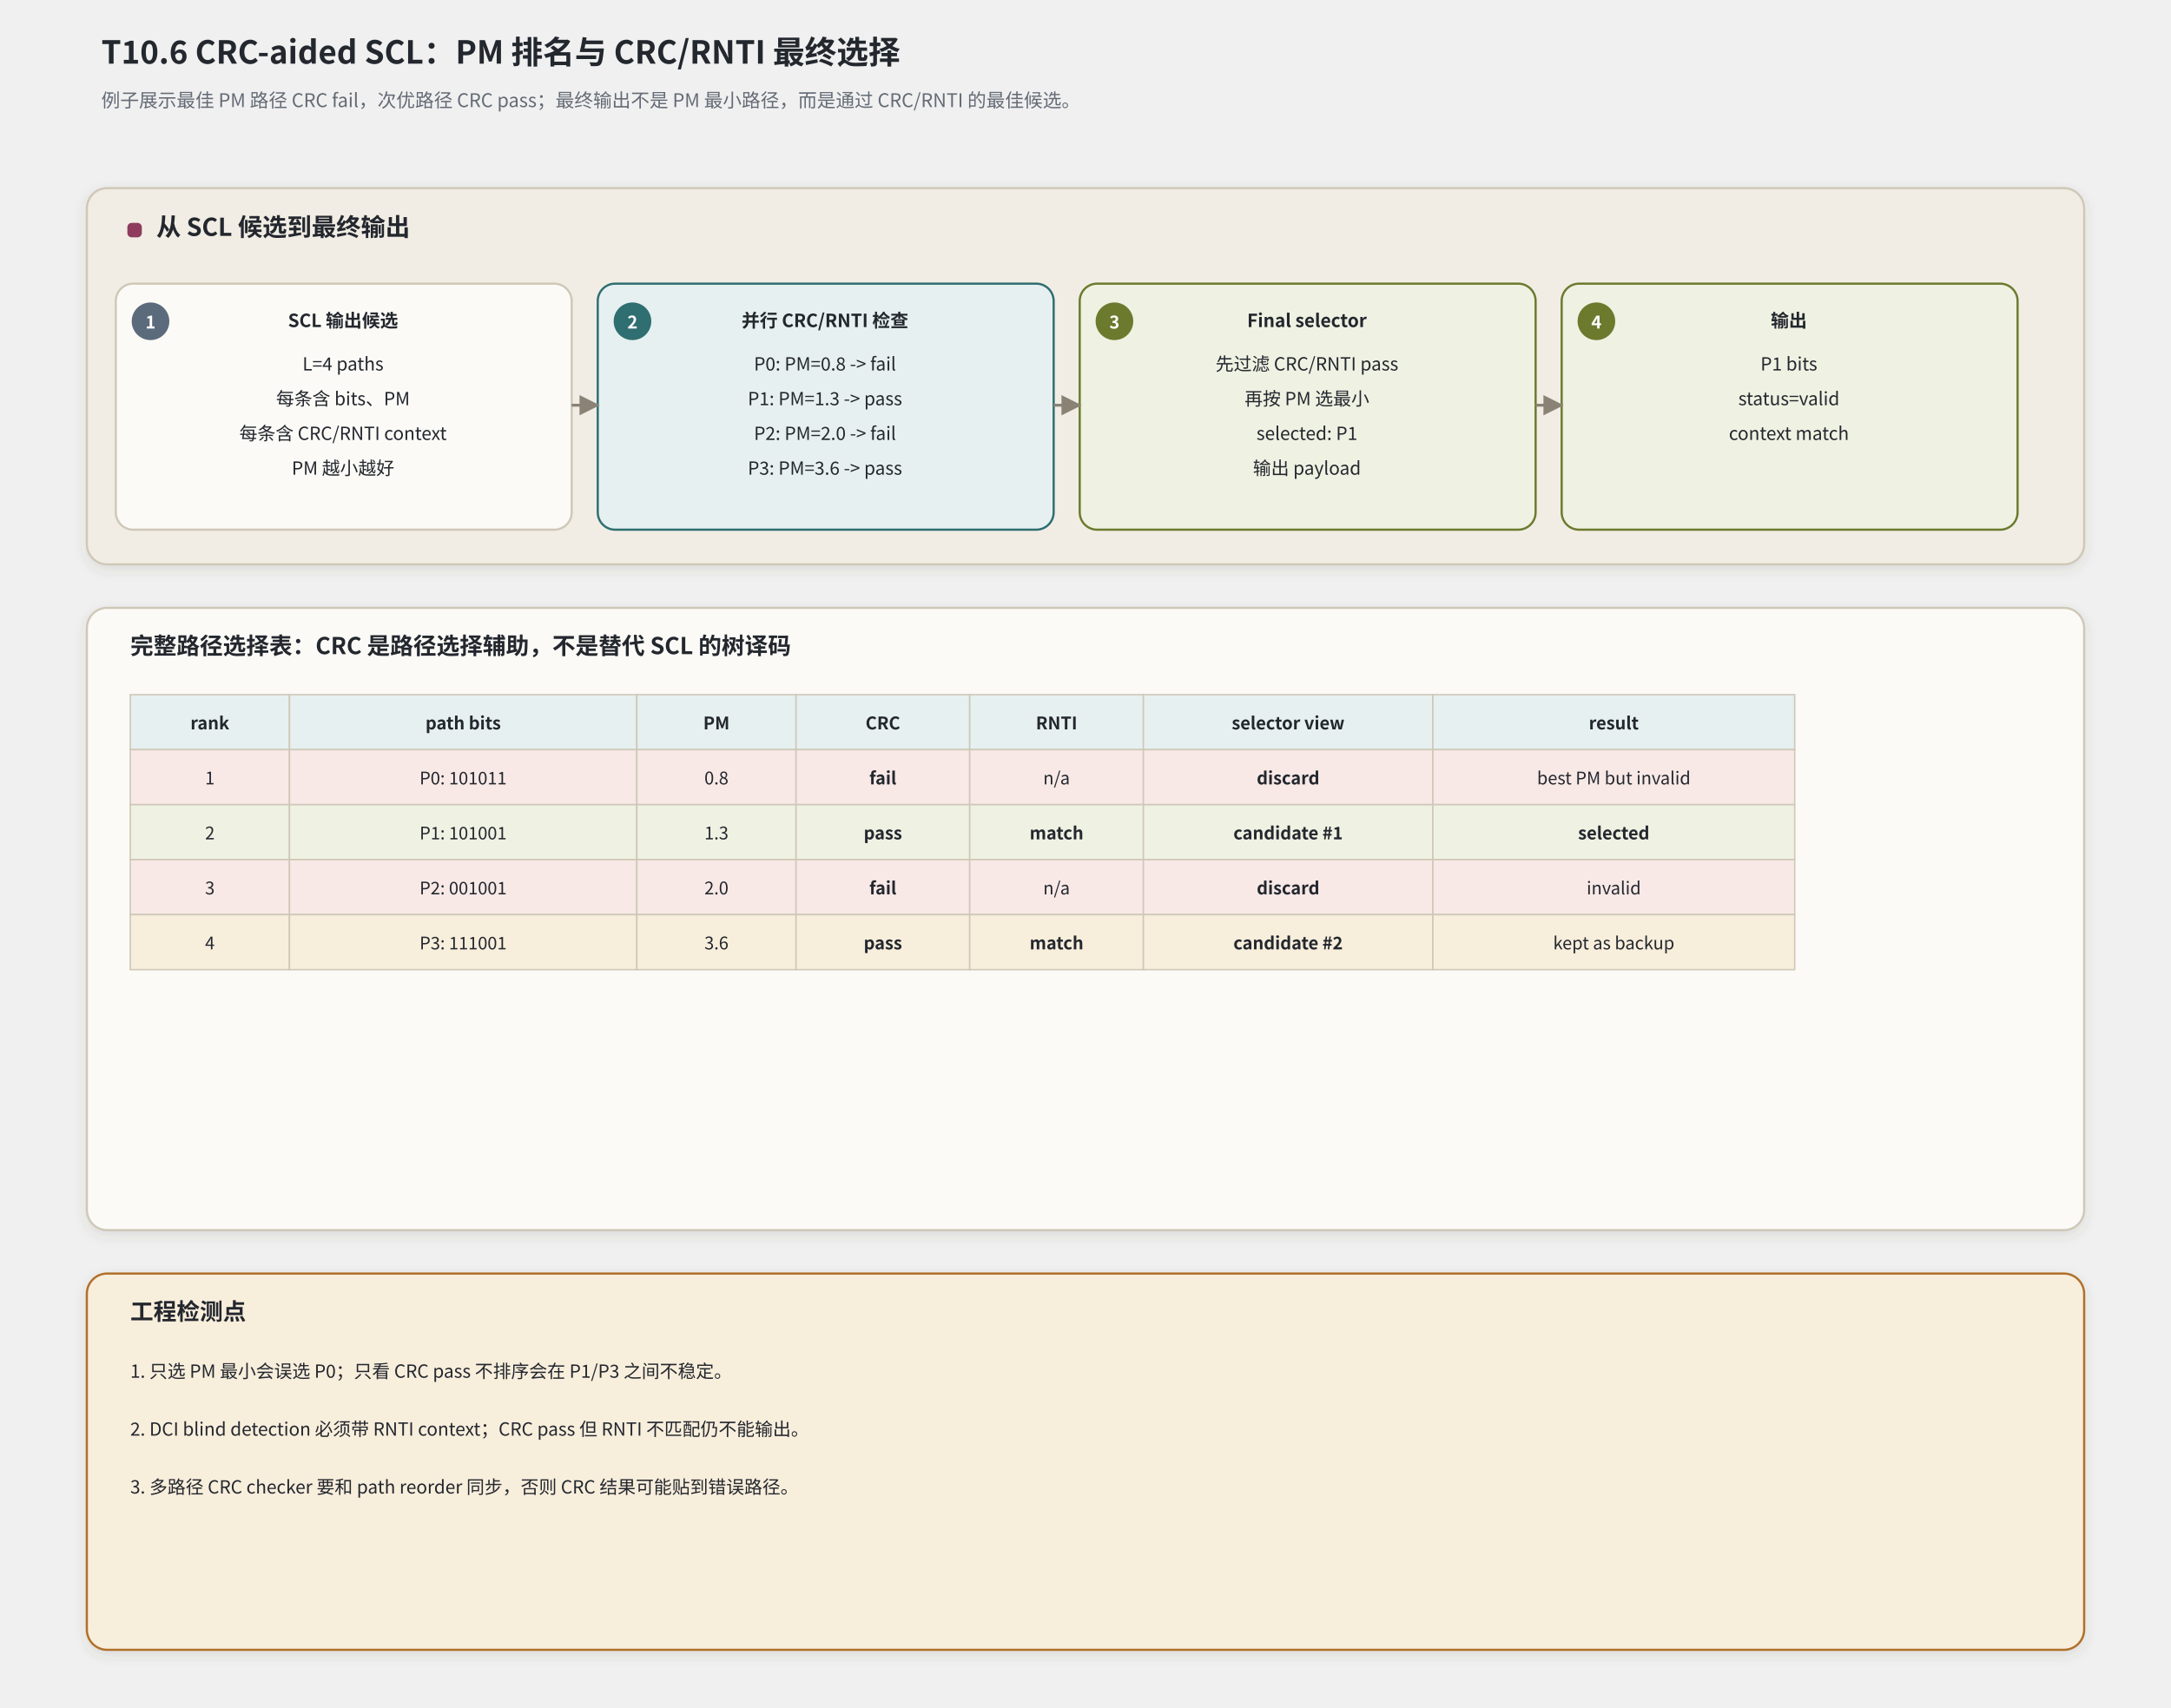
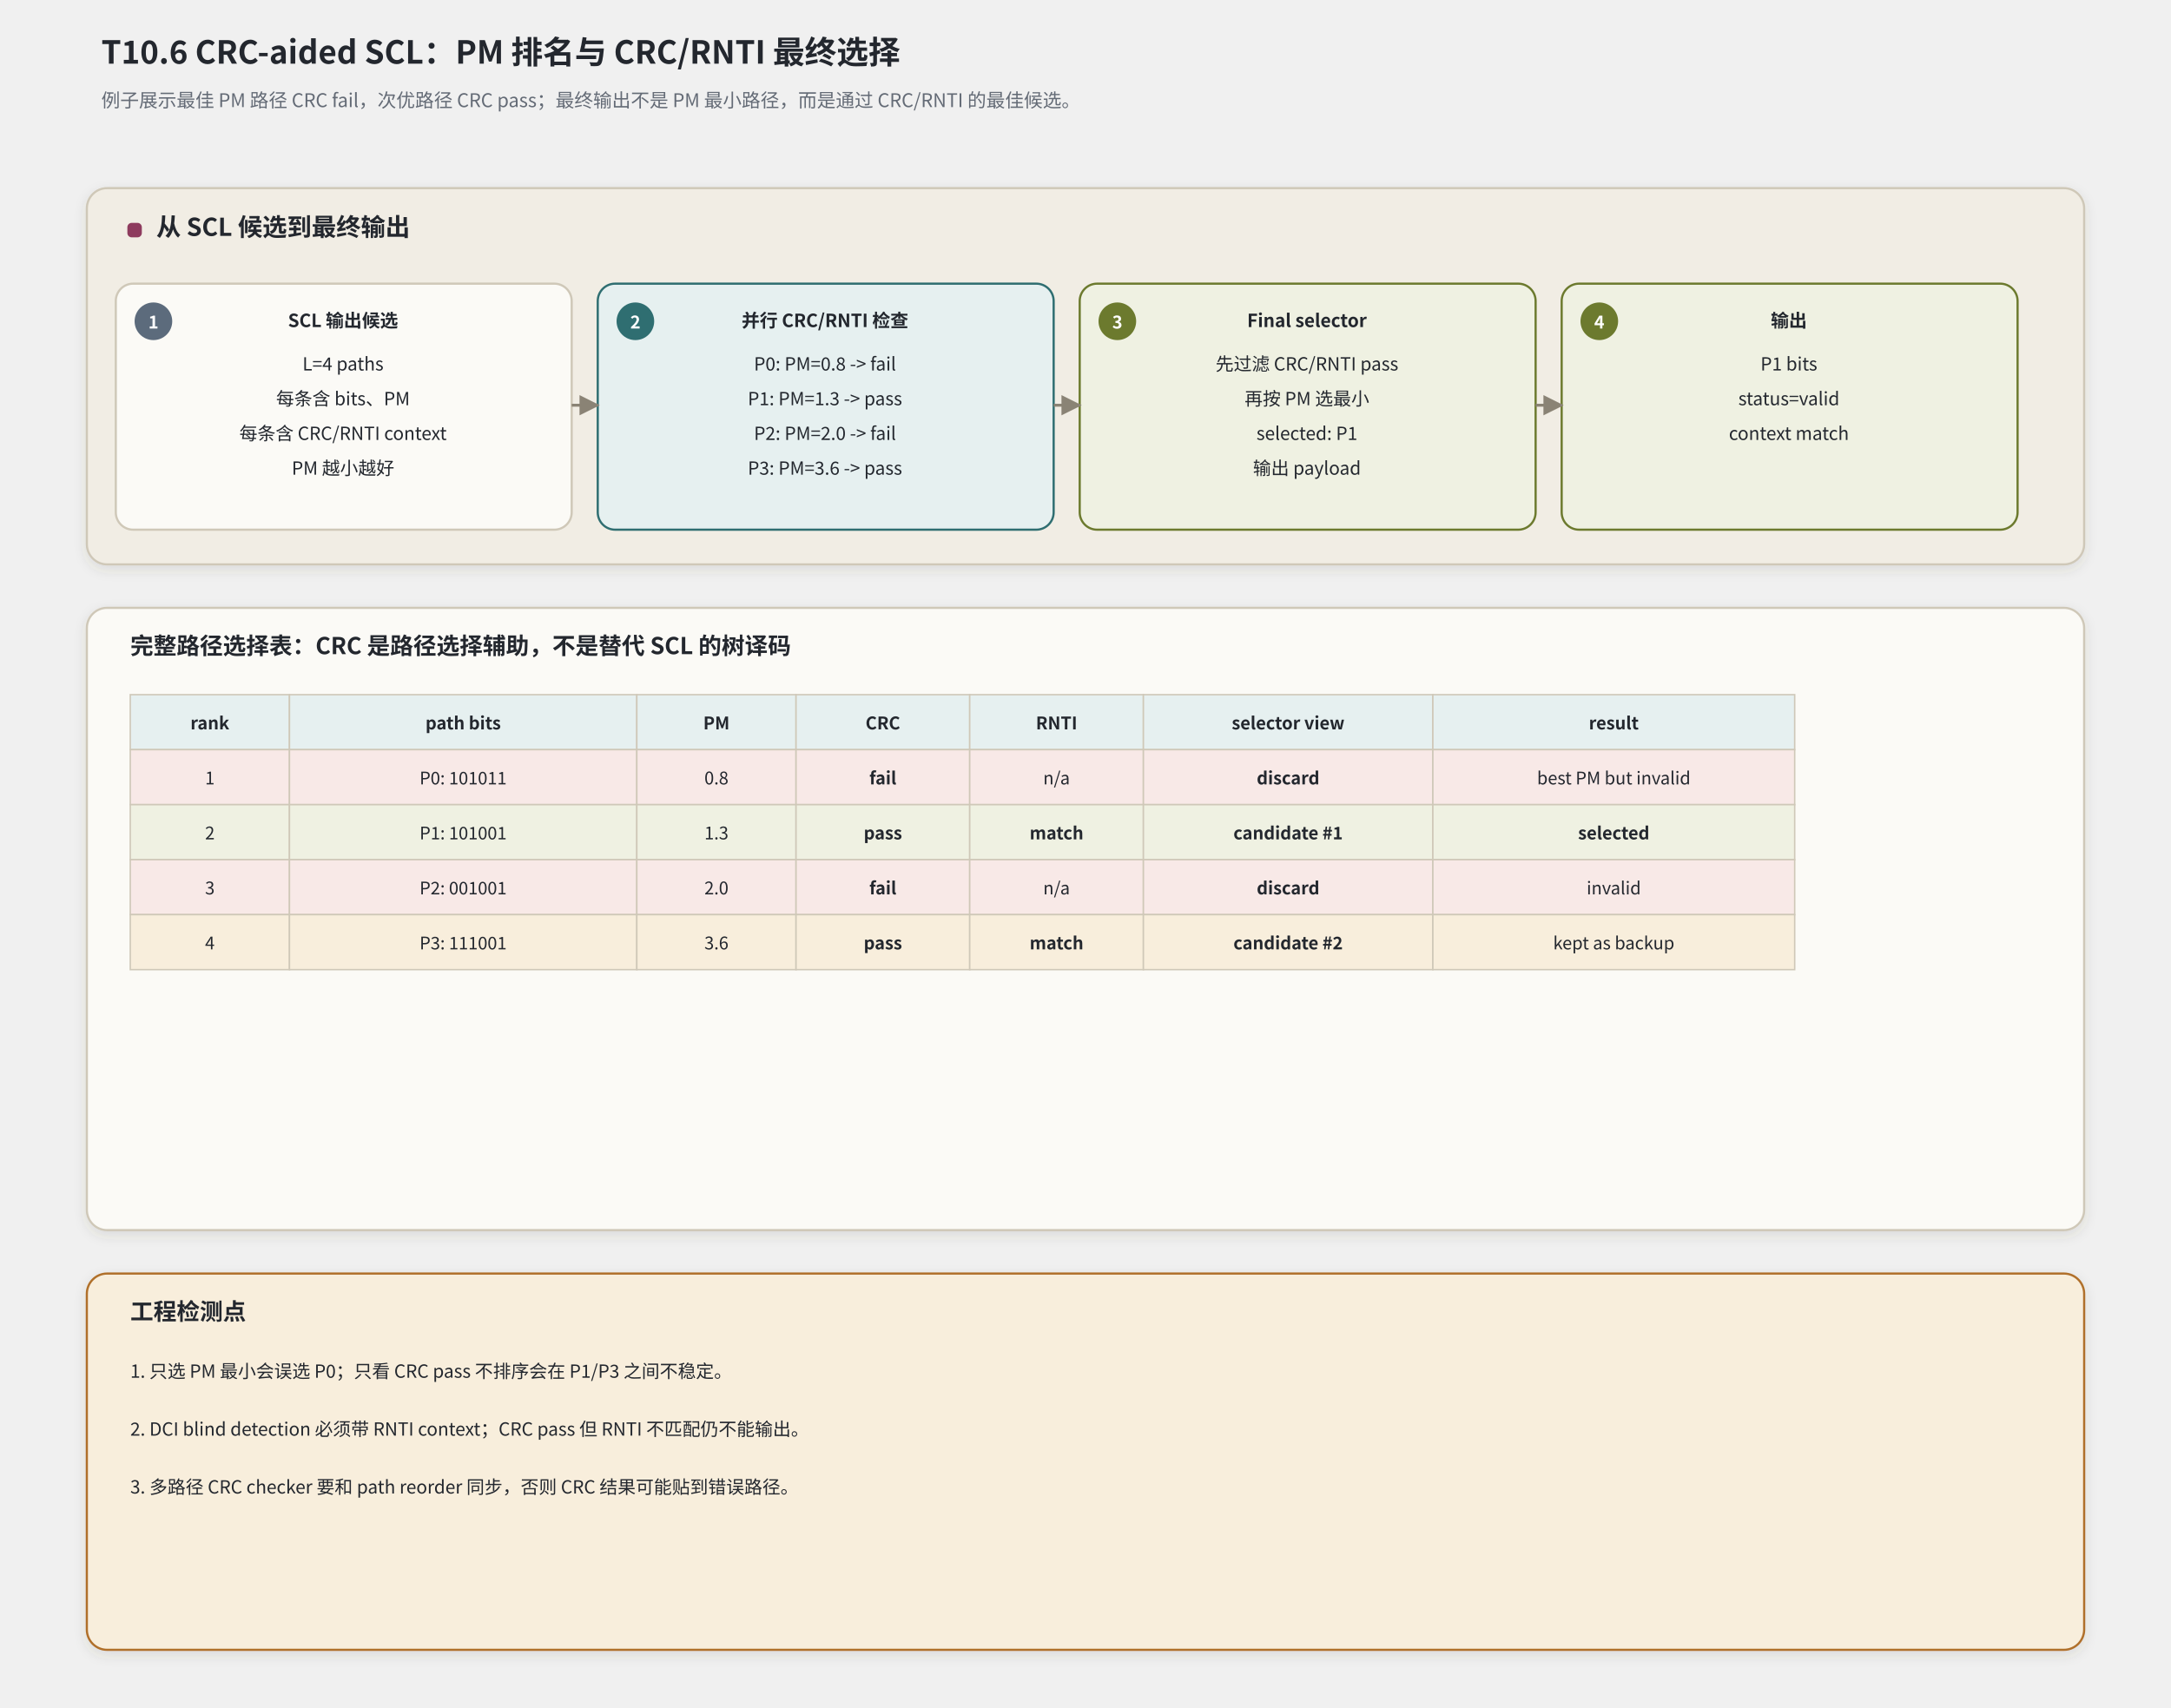
<svg xmlns="http://www.w3.org/2000/svg" width="1500" height="1180" viewBox="0 0 1500 1180" role="img" font-family="'Noto Sans CJK SC','Source Han Sans SC','PingFang SC','Microsoft YaHei',system-ui,sans-serif">
  <defs>
    <filter id="soft" x="-10%" y="-10%" width="125%" height="135%">
      <feDropShadow dx="0" dy="3" stdDeviation="4" flood-color="#4A4438" flood-opacity="0.12" />
    </filter>
    <marker id="arrow" viewBox="0 0 10 10" refX="9" refY="5" markerWidth="7" markerHeight="7" orient="auto-start-reverse">
      <path d="M 0 0 L 10 5 L 0 10 z" fill="#8A8375" />
    </marker>
  </defs>
  <text x="70" y="44" font-size="22" font-weight="700" class="free" fill="#23272E">T10.6 CRC-aided SCL：PM 排名与 CRC/RNTI 最终选择</text>
  <text x="70" y="74" font-size="13" class="free" fill="#646B76">例子展示最佳 PM 路径 CRC fail，次优路径 CRC pass；最终输出不是 PM 最小路径，而是通过 CRC/RNTI 的最佳候选。</text>
  <g filter="url(#soft)">
    <rect x="60" y="130" width="1380" height="260" rx="14" fill="#F1EDE4" stroke="#CFC8B8" stroke-width="1.5" />
  </g>
  <rect x="88" y="154" width="10" height="10" rx="3" fill="#8E3B5E" />
  <text x="108" y="163" font-size="17" font-weight="700" fill="#23272E">从 SCL 候选到最终输出</text>
  <g font-size="12.5" fill="#23272E">
    <rect x="80" y="196" width="315" height="170" rx="12" fill="#FBFAF6" stroke="#CFC8B8" stroke-width="1.5" />
-     <circle cx="104" cy="222" r="13" fill="#5C6B7C" />
-     <text x="104" y="227" text-anchor="middle" font-size="12" font-weight="700" fill="#FFFFFF">1</text>
+     <circle cx="106" cy="222" r="13" fill="#5C6B7C" />
+     <text x="106" y="227" text-anchor="middle" font-size="12" font-weight="700" fill="#FFFFFF">1</text>
    <text x="237" y="226" text-anchor="middle" font-weight="700">SCL 输出候选</text>
    <text x="237" y="256" text-anchor="middle">L=4 paths</text>
    <text x="237" y="280" text-anchor="middle">每条含 bits、PM</text>
    <text x="237" y="304" text-anchor="middle">每条含 CRC/RNTI context</text>
    <text x="237" y="328" text-anchor="middle">PM 越小越好</text>
    <rect x="413" y="196" width="315" height="170" rx="12" fill="#E6F0F0" stroke="#2F6E71" stroke-width="1.5" />
-     <circle cx="437" cy="222" r="13" fill="#2F6E71" />
-     <text x="437" y="227" text-anchor="middle" font-size="12" font-weight="700" fill="#FFFFFF">2</text>
+     <circle cx="439" cy="222" r="13" fill="#2F6E71" />
+     <text x="439" y="227" text-anchor="middle" font-size="12" font-weight="700" fill="#FFFFFF">2</text>
    <text x="570" y="226" text-anchor="middle" font-weight="700">并行 CRC/RNTI 检查</text>
    <text x="570" y="256" text-anchor="middle">P0: PM=0.8 -&gt; fail</text>
    <text x="570" y="280" text-anchor="middle">P1: PM=1.3 -&gt; pass</text>
    <text x="570" y="304" text-anchor="middle">P2: PM=2.0 -&gt; fail</text>
    <text x="570" y="328" text-anchor="middle">P3: PM=3.6 -&gt; pass</text>
    <rect x="746" y="196" width="315" height="170" rx="12" fill="#EFF1E2" stroke="#6C7A2E" stroke-width="1.5" />
-     <circle cx="770" cy="222" r="13" fill="#6C7A2E" />
-     <text x="770" y="227" text-anchor="middle" font-size="12" font-weight="700" fill="#FFFFFF">3</text>
+     <circle cx="772" cy="222" r="13" fill="#6C7A2E" />
+     <text x="772" y="227" text-anchor="middle" font-size="12" font-weight="700" fill="#FFFFFF">3</text>
    <text x="903" y="226" text-anchor="middle" font-weight="700">Final selector</text>
    <text x="903" y="256" text-anchor="middle">先过滤 CRC/RNTI pass</text>
    <text x="903" y="280" text-anchor="middle">再按 PM 选最小</text>
    <text x="903" y="304" text-anchor="middle">selected: P1</text>
    <text x="903" y="328" text-anchor="middle">输出 payload</text>
    <rect x="1079" y="196" width="315" height="170" rx="12" fill="#EFF1E2" stroke="#6C7A2E" stroke-width="1.5" />
-     <circle cx="1103" cy="222" r="13" fill="#6C7A2E" />
-     <text x="1103" y="227" text-anchor="middle" font-size="12" font-weight="700" fill="#FFFFFF">4</text>
+     <circle cx="1105" cy="222" r="13" fill="#6C7A2E" />
+     <text x="1105" y="227" text-anchor="middle" font-size="12" font-weight="700" fill="#FFFFFF">4</text>
    <text x="1236" y="226" text-anchor="middle" font-weight="700">输出</text>
    <text x="1236" y="256" text-anchor="middle">P1 bits</text>
    <text x="1236" y="280" text-anchor="middle">status=valid</text>
    <text x="1236" y="304" text-anchor="middle">context match</text>
  </g>
  <g stroke="#8A8375" stroke-width="2" fill="none">
    <path d="M 395 280 H 413" marker-end="url(#arrow)" />
    <path d="M 728 280 H 746" marker-end="url(#arrow)" />
    <path d="M 1061 280 H 1079" marker-end="url(#arrow)" />
  </g>
  <g filter="url(#soft)">
    <rect x="60" y="420" width="1380" height="430" rx="14" fill="#FBFAF6" stroke="#CFC8B8" stroke-width="1.5" />
  </g>
  <text x="90" y="452" font-size="16" font-weight="700" fill="#23272E">完整路径选择表：CRC 是路径选择辅助，不是替代 SCL 的树译码</text>
  <g font-size="12" fill="#23272E">
    <rect x="90" y="480" width="110" height="38" fill="#E6F0F0" stroke="#CFC8B8" stroke-width="1" />
    <text x="145" y="504" text-anchor="middle" font-weight="700">rank</text>
    <rect x="200" y="480" width="240" height="38" fill="#E6F0F0" stroke="#CFC8B8" stroke-width="1" />
    <text x="320" y="504" text-anchor="middle" font-weight="700">path bits</text>
    <rect x="440" y="480" width="110" height="38" fill="#E6F0F0" stroke="#CFC8B8" stroke-width="1" />
    <text x="495" y="504" text-anchor="middle" font-weight="700">PM</text>
    <rect x="550" y="480" width="120" height="38" fill="#E6F0F0" stroke="#CFC8B8" stroke-width="1" />
    <text x="610" y="504" text-anchor="middle" font-weight="700">CRC</text>
    <rect x="670" y="480" width="120" height="38" fill="#E6F0F0" stroke="#CFC8B8" stroke-width="1" />
    <text x="730" y="504" text-anchor="middle" font-weight="700">RNTI</text>
    <rect x="790" y="480" width="200" height="38" fill="#E6F0F0" stroke="#CFC8B8" stroke-width="1" />
    <text x="890" y="504" text-anchor="middle" font-weight="700">selector view</text>
    <rect x="990" y="480" width="250" height="38" fill="#E6F0F0" stroke="#CFC8B8" stroke-width="1" />
    <text x="1115" y="504" text-anchor="middle" font-weight="700">result</text>
  </g>
  <g font-size="12" fill="#23272E">
    <rect x="90" y="518" width="110" height="38" fill="#F8E9E7" stroke="#CFC8B8" stroke-width="1" />
    <text x="145" y="542" text-anchor="middle">1</text>
    <rect x="200" y="518" width="240" height="38" fill="#F8E9E7" stroke="#CFC8B8" stroke-width="1" />
    <text x="320" y="542" text-anchor="middle">P0: 101011</text>
    <rect x="440" y="518" width="110" height="38" fill="#F8E9E7" stroke="#CFC8B8" stroke-width="1" />
    <text x="495" y="542" text-anchor="middle">0.8</text>
    <rect x="550" y="518" width="120" height="38" fill="#F8E9E7" stroke="#CFC8B8" stroke-width="1" />
    <text x="610" y="542" text-anchor="middle" font-weight="700">fail</text>
    <rect x="670" y="518" width="120" height="38" fill="#F8E9E7" stroke="#CFC8B8" stroke-width="1" />
    <text x="730" y="542" text-anchor="middle">n/a</text>
    <rect x="790" y="518" width="200" height="38" fill="#F8E9E7" stroke="#CFC8B8" stroke-width="1" />
    <text x="890" y="542" text-anchor="middle" font-weight="700">discard</text>
    <rect x="990" y="518" width="250" height="38" fill="#F8E9E7" stroke="#CFC8B8" stroke-width="1" />
    <text x="1115" y="542" text-anchor="middle">best PM but invalid</text>
    <rect x="90" y="556" width="110" height="38" fill="#EFF1E2" stroke="#CFC8B8" stroke-width="1" />
    <text x="145" y="580" text-anchor="middle">2</text>
    <rect x="200" y="556" width="240" height="38" fill="#EFF1E2" stroke="#CFC8B8" stroke-width="1" />
    <text x="320" y="580" text-anchor="middle">P1: 101001</text>
    <rect x="440" y="556" width="110" height="38" fill="#EFF1E2" stroke="#CFC8B8" stroke-width="1" />
    <text x="495" y="580" text-anchor="middle">1.3</text>
    <rect x="550" y="556" width="120" height="38" fill="#EFF1E2" stroke="#CFC8B8" stroke-width="1" />
    <text x="610" y="580" text-anchor="middle" font-weight="700">pass</text>
    <rect x="670" y="556" width="120" height="38" fill="#EFF1E2" stroke="#CFC8B8" stroke-width="1" />
    <text x="730" y="580" text-anchor="middle" font-weight="700">match</text>
    <rect x="790" y="556" width="200" height="38" fill="#EFF1E2" stroke="#CFC8B8" stroke-width="1" />
    <text x="890" y="580" text-anchor="middle" font-weight="700">candidate #1</text>
    <rect x="990" y="556" width="250" height="38" fill="#EFF1E2" stroke="#CFC8B8" stroke-width="1" />
    <text x="1115" y="580" text-anchor="middle" font-weight="700">selected</text>
    <rect x="90" y="594" width="110" height="38" fill="#F8E9E7" stroke="#CFC8B8" stroke-width="1" />
    <text x="145" y="618" text-anchor="middle">3</text>
    <rect x="200" y="594" width="240" height="38" fill="#F8E9E7" stroke="#CFC8B8" stroke-width="1" />
    <text x="320" y="618" text-anchor="middle">P2: 001001</text>
    <rect x="440" y="594" width="110" height="38" fill="#F8E9E7" stroke="#CFC8B8" stroke-width="1" />
    <text x="495" y="618" text-anchor="middle">2.0</text>
    <rect x="550" y="594" width="120" height="38" fill="#F8E9E7" stroke="#CFC8B8" stroke-width="1" />
    <text x="610" y="618" text-anchor="middle" font-weight="700">fail</text>
    <rect x="670" y="594" width="120" height="38" fill="#F8E9E7" stroke="#CFC8B8" stroke-width="1" />
    <text x="730" y="618" text-anchor="middle">n/a</text>
    <rect x="790" y="594" width="200" height="38" fill="#F8E9E7" stroke="#CFC8B8" stroke-width="1" />
    <text x="890" y="618" text-anchor="middle" font-weight="700">discard</text>
    <rect x="990" y="594" width="250" height="38" fill="#F8E9E7" stroke="#CFC8B8" stroke-width="1" />
    <text x="1115" y="618" text-anchor="middle">invalid</text>
    <rect x="90" y="632" width="110" height="38" fill="#F8EEDC" stroke="#CFC8B8" stroke-width="1" />
    <text x="145" y="656" text-anchor="middle">4</text>
    <rect x="200" y="632" width="240" height="38" fill="#F8EEDC" stroke="#CFC8B8" stroke-width="1" />
    <text x="320" y="656" text-anchor="middle">P3: 111001</text>
    <rect x="440" y="632" width="110" height="38" fill="#F8EEDC" stroke="#CFC8B8" stroke-width="1" />
    <text x="495" y="656" text-anchor="middle">3.6</text>
    <rect x="550" y="632" width="120" height="38" fill="#F8EEDC" stroke="#CFC8B8" stroke-width="1" />
    <text x="610" y="656" text-anchor="middle" font-weight="700">pass</text>
    <rect x="670" y="632" width="120" height="38" fill="#F8EEDC" stroke="#CFC8B8" stroke-width="1" />
    <text x="730" y="656" text-anchor="middle" font-weight="700">match</text>
    <rect x="790" y="632" width="200" height="38" fill="#F8EEDC" stroke="#CFC8B8" stroke-width="1" />
    <text x="890" y="656" text-anchor="middle" font-weight="700">candidate #2</text>
    <rect x="990" y="632" width="250" height="38" fill="#F8EEDC" stroke="#CFC8B8" stroke-width="1" />
    <text x="1115" y="656" text-anchor="middle">kept as backup</text>
  </g>
  <g filter="url(#soft)">
    <rect x="60" y="880" width="1380" height="260" rx="14" fill="#F8EEDC" stroke="#B06F2B" stroke-width="1.5" />
  </g>
  <text x="90" y="912" font-size="16" font-weight="700" fill="#23272E">工程检测点</text>
  <text x="90" y="952" font-size="12.5" fill="#23272E">1. 只选 PM 最小会误选 P0；只看 CRC pass 不排序会在 P1/P3 之间不稳定。</text>
  <text x="90" y="992" font-size="12.5" fill="#23272E">2. DCI blind detection 必须带 RNTI context；CRC pass 但 RNTI 不匹配仍不能输出。</text>
  <text x="90" y="1032" font-size="12.5" fill="#23272E">3. 多路径 CRC checker 要和 path reorder 同步，否则 CRC 结果可能贴到错误路径。</text>
</svg>
